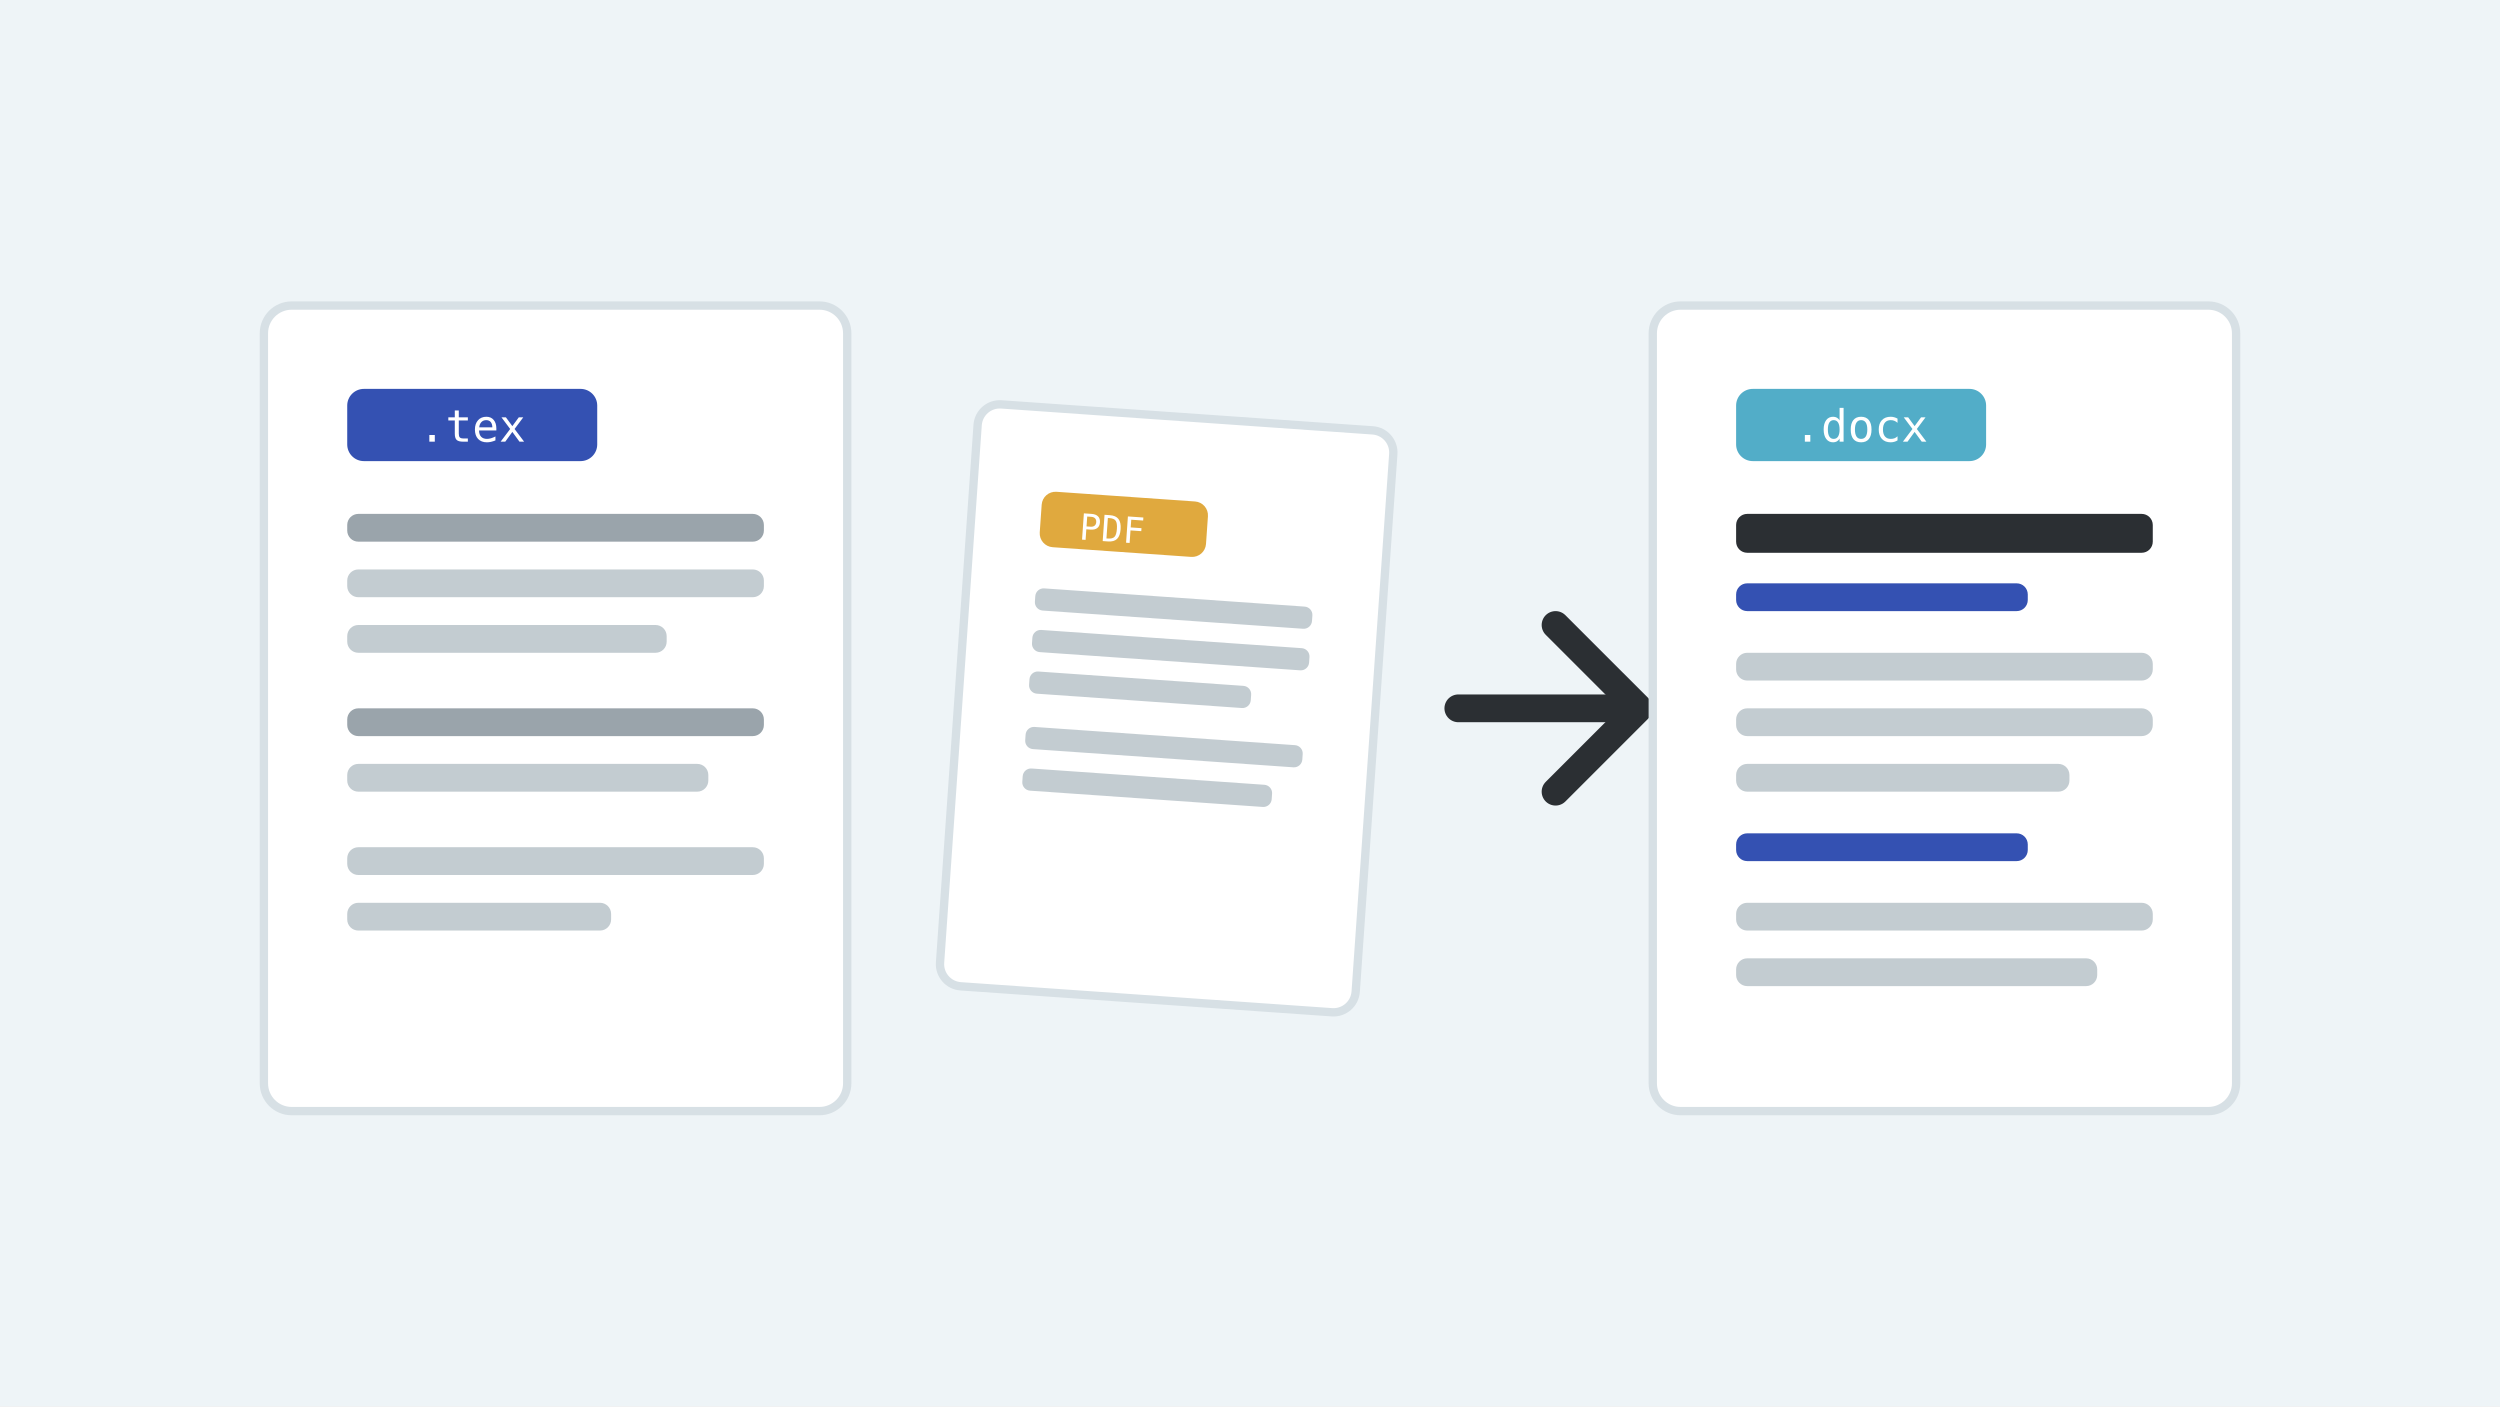
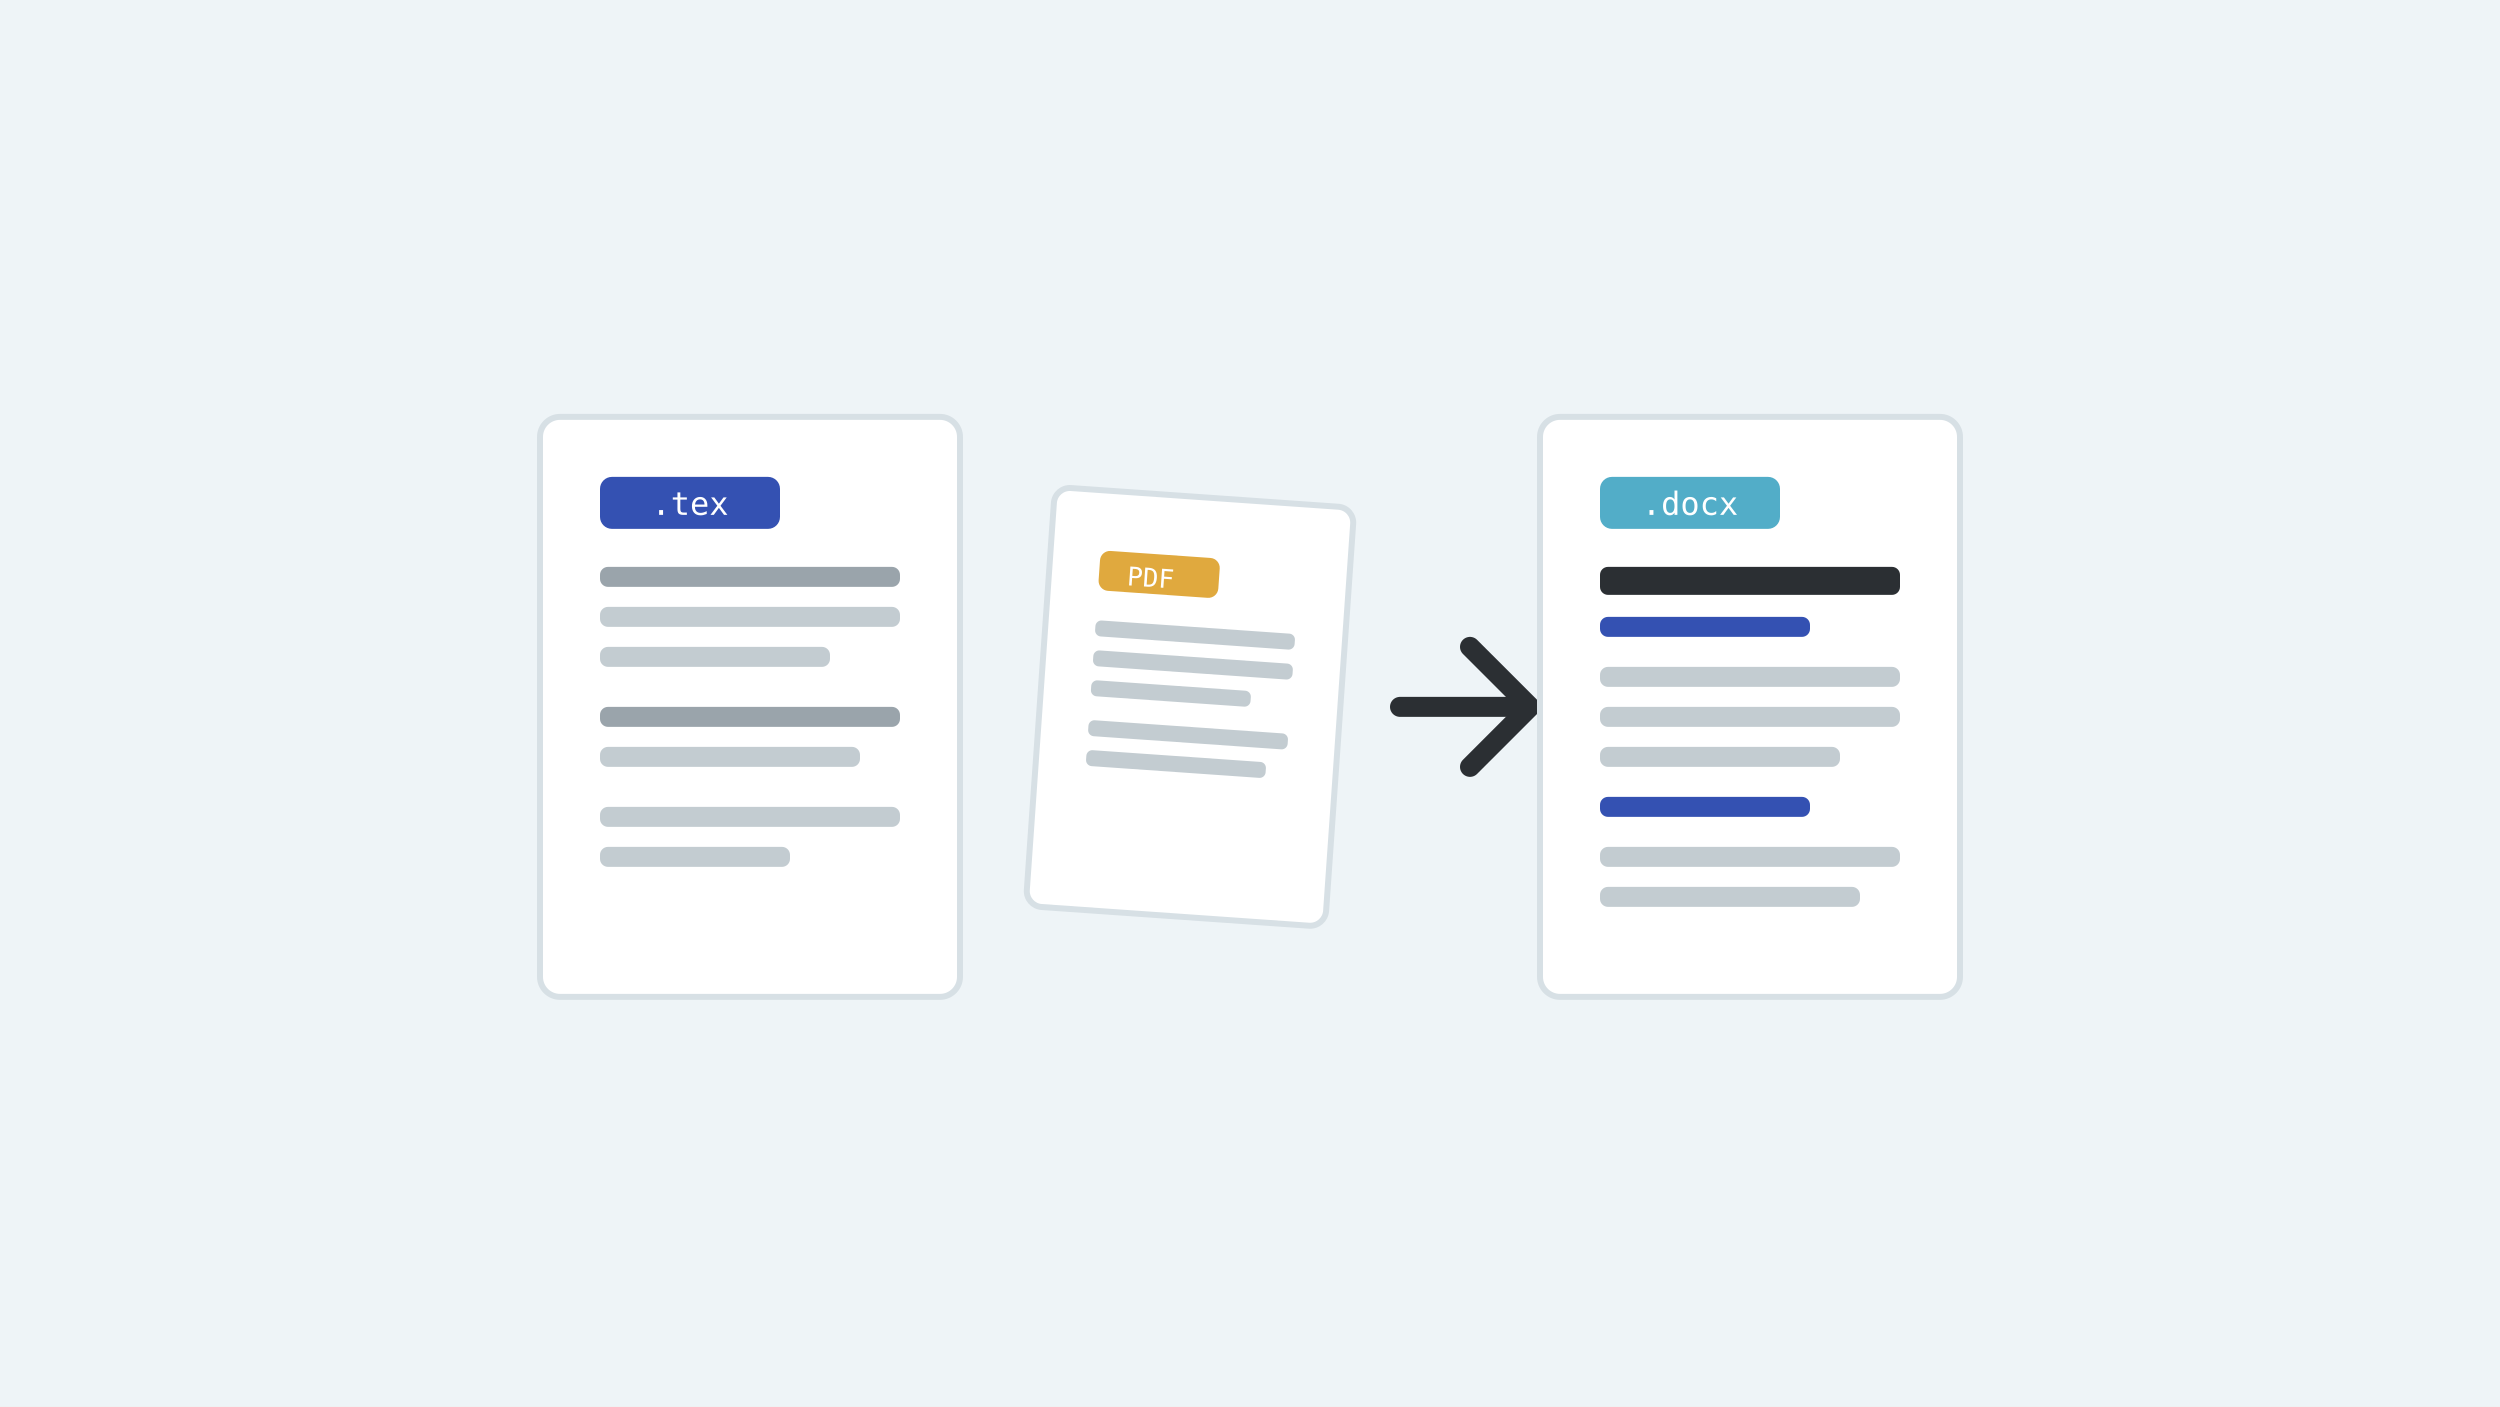
<svg xmlns="http://www.w3.org/2000/svg" viewBox="0 0 900 506.25" role="img" aria-labelledby="tw-title tw-desc">
  <rect width="900" height="506.25" fill="#eef4f7" />
-   <g>
-     <rect x="95" y="110" width="210" height="290" rx="10" fill="#ffffff" stroke="#d7e0e5" stroke-width="3" />
-     <rect x="125" y="140" width="90" height="26" rx="6" fill="#3451b2" />
-     <text x="170" y="159" text-anchor="middle" font-family="monospace" font-size="16" fill="#ffffff">.tex</text>
-     <rect x="125" y="185" width="150" height="10" rx="4" fill="#9aa4ab" />
-     <rect x="125" y="205" width="150" height="10" rx="4" fill="#c3ccd1" />
-     <rect x="125" y="225" width="115" height="10" rx="4" fill="#c3ccd1" />
-     <rect x="125" y="255" width="150" height="10" rx="4" fill="#9aa4ab" />
-     <rect x="125" y="275" width="130" height="10" rx="4" fill="#c3ccd1" />
-     <rect x="125" y="305" width="150" height="10" rx="4" fill="#c3ccd1" />
-     <rect x="125" y="325" width="95" height="10" rx="4" fill="#c3ccd1" />
-   </g>
-   <g>
-     <rect x="345" y="150" width="150" height="210" rx="8" fill="#ffffff" stroke="#d7e0e5" stroke-width="3" transform="rotate(4 420 255)" />
-     <rect x="370" y="180" width="60" height="20" rx="5" fill="#e0a93e" transform="rotate(4 420 255)" />
-     <text x="400" y="195" text-anchor="middle" font-family="monospace" font-size="13" fill="#ffffff" transform="rotate(4 400 195)">PDF</text>
-     <rect x="370" y="215" width="100" height="8" rx="3" fill="#c3ccd1" transform="rotate(4 420 255)" />
-     <rect x="370" y="230" width="100" height="8" rx="3" fill="#c3ccd1" transform="rotate(4 420 255)" />
-     <rect x="370" y="245" width="80" height="8" rx="3" fill="#c3ccd1" transform="rotate(4 420 255)" />
-     <rect x="370" y="265" width="100" height="8" rx="3" fill="#c3ccd1" transform="rotate(4 420 255)" />
-     <rect x="370" y="280" width="90" height="8" rx="3" fill="#c3ccd1" transform="rotate(4 420 255)" />
-   </g>
-   <g>
-     <line x1="525" y1="255" x2="585" y2="255" stroke="#2b2f33" stroke-width="10" stroke-linecap="round" />
-     <polyline points="560,225 590,255 560,285" fill="none" stroke="#2b2f33" stroke-width="10" stroke-linecap="round" stroke-linejoin="round" />
-   </g>
-   <g>
-     <rect x="595" y="110" width="210" height="290" rx="10" fill="#ffffff" stroke="#d7e0e5" stroke-width="3" />
-     <rect x="625" y="140" width="90" height="26" rx="6" fill="#52adc8" />
-     <text x="670" y="159" text-anchor="middle" font-family="monospace" font-size="16" fill="#ffffff">.docx</text>
-     <rect x="625" y="185" width="150" height="14" rx="4" fill="#2b2f33" />
-     <rect x="625" y="210" width="105" height="10" rx="4" fill="#3451b2" />
-     <rect x="625" y="235" width="150" height="10" rx="4" fill="#c3ccd1" />
-     <rect x="625" y="255" width="150" height="10" rx="4" fill="#c3ccd1" />
-     <rect x="625" y="275" width="120" height="10" rx="4" fill="#c3ccd1" />
-     <rect x="625" y="300" width="105" height="10" rx="4" fill="#3451b2" />
-     <rect x="625" y="325" width="150" height="10" rx="4" fill="#c3ccd1" />
-     <rect x="625" y="345" width="130" height="10" rx="4" fill="#c3ccd1" />
+   <g transform="translate(450 253.125) scale(0.72) translate(-450 -253.125)">
+     <g>
+       <rect x="95" y="110" width="210" height="290" rx="10" fill="#ffffff" stroke="#d7e0e5" stroke-width="3" />
+       <rect x="125" y="140" width="90" height="26" rx="6" fill="#3451b2" />
+       <text x="170" y="159" text-anchor="middle" font-family="monospace" font-size="16" fill="#ffffff">.tex</text>
+       <rect x="125" y="185" width="150" height="10" rx="4" fill="#9aa4ab" />
+       <rect x="125" y="205" width="150" height="10" rx="4" fill="#c3ccd1" />
+       <rect x="125" y="225" width="115" height="10" rx="4" fill="#c3ccd1" />
+       <rect x="125" y="255" width="150" height="10" rx="4" fill="#9aa4ab" />
+       <rect x="125" y="275" width="130" height="10" rx="4" fill="#c3ccd1" />
+       <rect x="125" y="305" width="150" height="10" rx="4" fill="#c3ccd1" />
+       <rect x="125" y="325" width="95" height="10" rx="4" fill="#c3ccd1" />
+     </g>
+     <g>
+       <rect x="345" y="150" width="150" height="210" rx="8" fill="#ffffff" stroke="#d7e0e5" stroke-width="3" transform="rotate(4 420 255)" />
+       <rect x="370" y="180" width="60" height="20" rx="5" fill="#e0a93e" transform="rotate(4 420 255)" />
+       <text x="400" y="195" text-anchor="middle" font-family="monospace" font-size="13" fill="#ffffff" transform="rotate(4 400 195)">PDF</text>
+       <rect x="370" y="215" width="100" height="8" rx="3" fill="#c3ccd1" transform="rotate(4 420 255)" />
+       <rect x="370" y="230" width="100" height="8" rx="3" fill="#c3ccd1" transform="rotate(4 420 255)" />
+       <rect x="370" y="245" width="80" height="8" rx="3" fill="#c3ccd1" transform="rotate(4 420 255)" />
+       <rect x="370" y="265" width="100" height="8" rx="3" fill="#c3ccd1" transform="rotate(4 420 255)" />
+       <rect x="370" y="280" width="90" height="8" rx="3" fill="#c3ccd1" transform="rotate(4 420 255)" />
+     </g>
+     <g>
+       <line x1="525" y1="255" x2="585" y2="255" stroke="#2b2f33" stroke-width="10" stroke-linecap="round" />
+       <polyline points="560,225 590,255 560,285" fill="none" stroke="#2b2f33" stroke-width="10" stroke-linecap="round" stroke-linejoin="round" />
+     </g>
+     <g>
+       <rect x="595" y="110" width="210" height="290" rx="10" fill="#ffffff" stroke="#d7e0e5" stroke-width="3" />
+       <rect x="625" y="140" width="90" height="26" rx="6" fill="#52adc8" />
+       <text x="670" y="159" text-anchor="middle" font-family="monospace" font-size="16" fill="#ffffff">.docx</text>
+       <rect x="625" y="185" width="150" height="14" rx="4" fill="#2b2f33" />
+       <rect x="625" y="210" width="105" height="10" rx="4" fill="#3451b2" />
+       <rect x="625" y="235" width="150" height="10" rx="4" fill="#c3ccd1" />
+       <rect x="625" y="255" width="150" height="10" rx="4" fill="#c3ccd1" />
+       <rect x="625" y="275" width="120" height="10" rx="4" fill="#c3ccd1" />
+       <rect x="625" y="300" width="105" height="10" rx="4" fill="#3451b2" />
+       <rect x="625" y="325" width="150" height="10" rx="4" fill="#c3ccd1" />
+       <rect x="625" y="345" width="130" height="10" rx="4" fill="#c3ccd1" />
+     </g>
  </g>
</svg>
